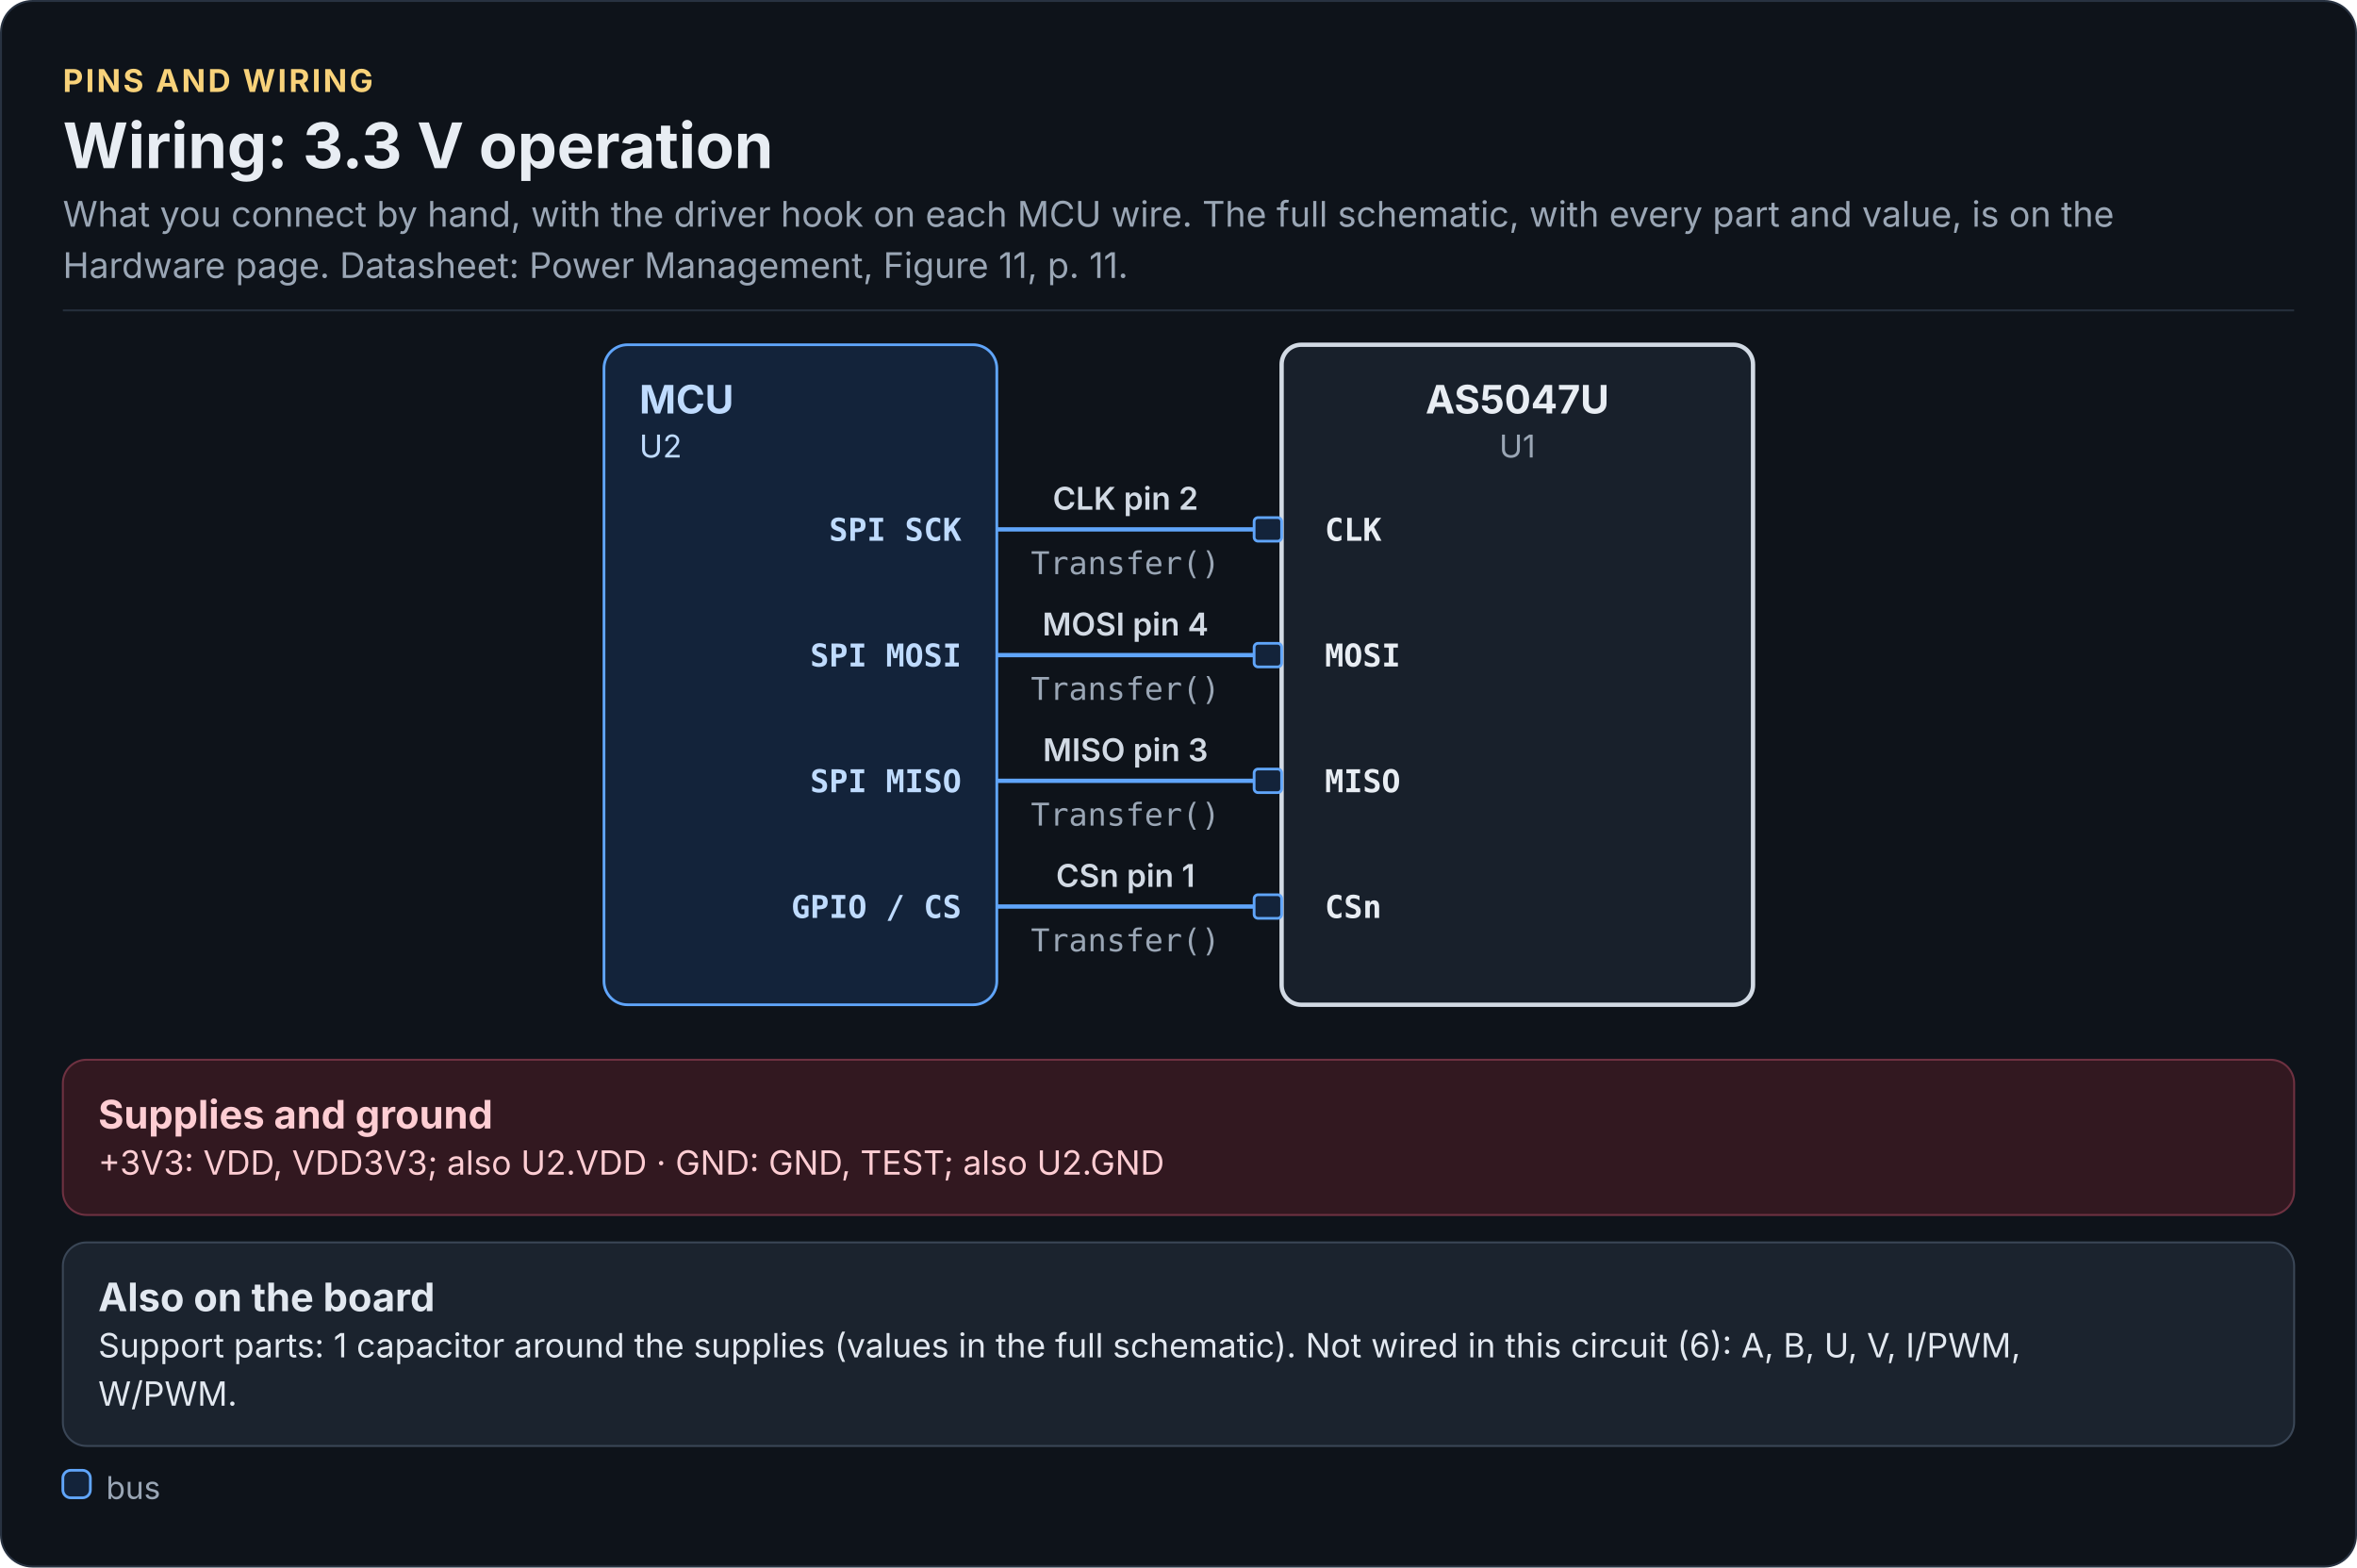
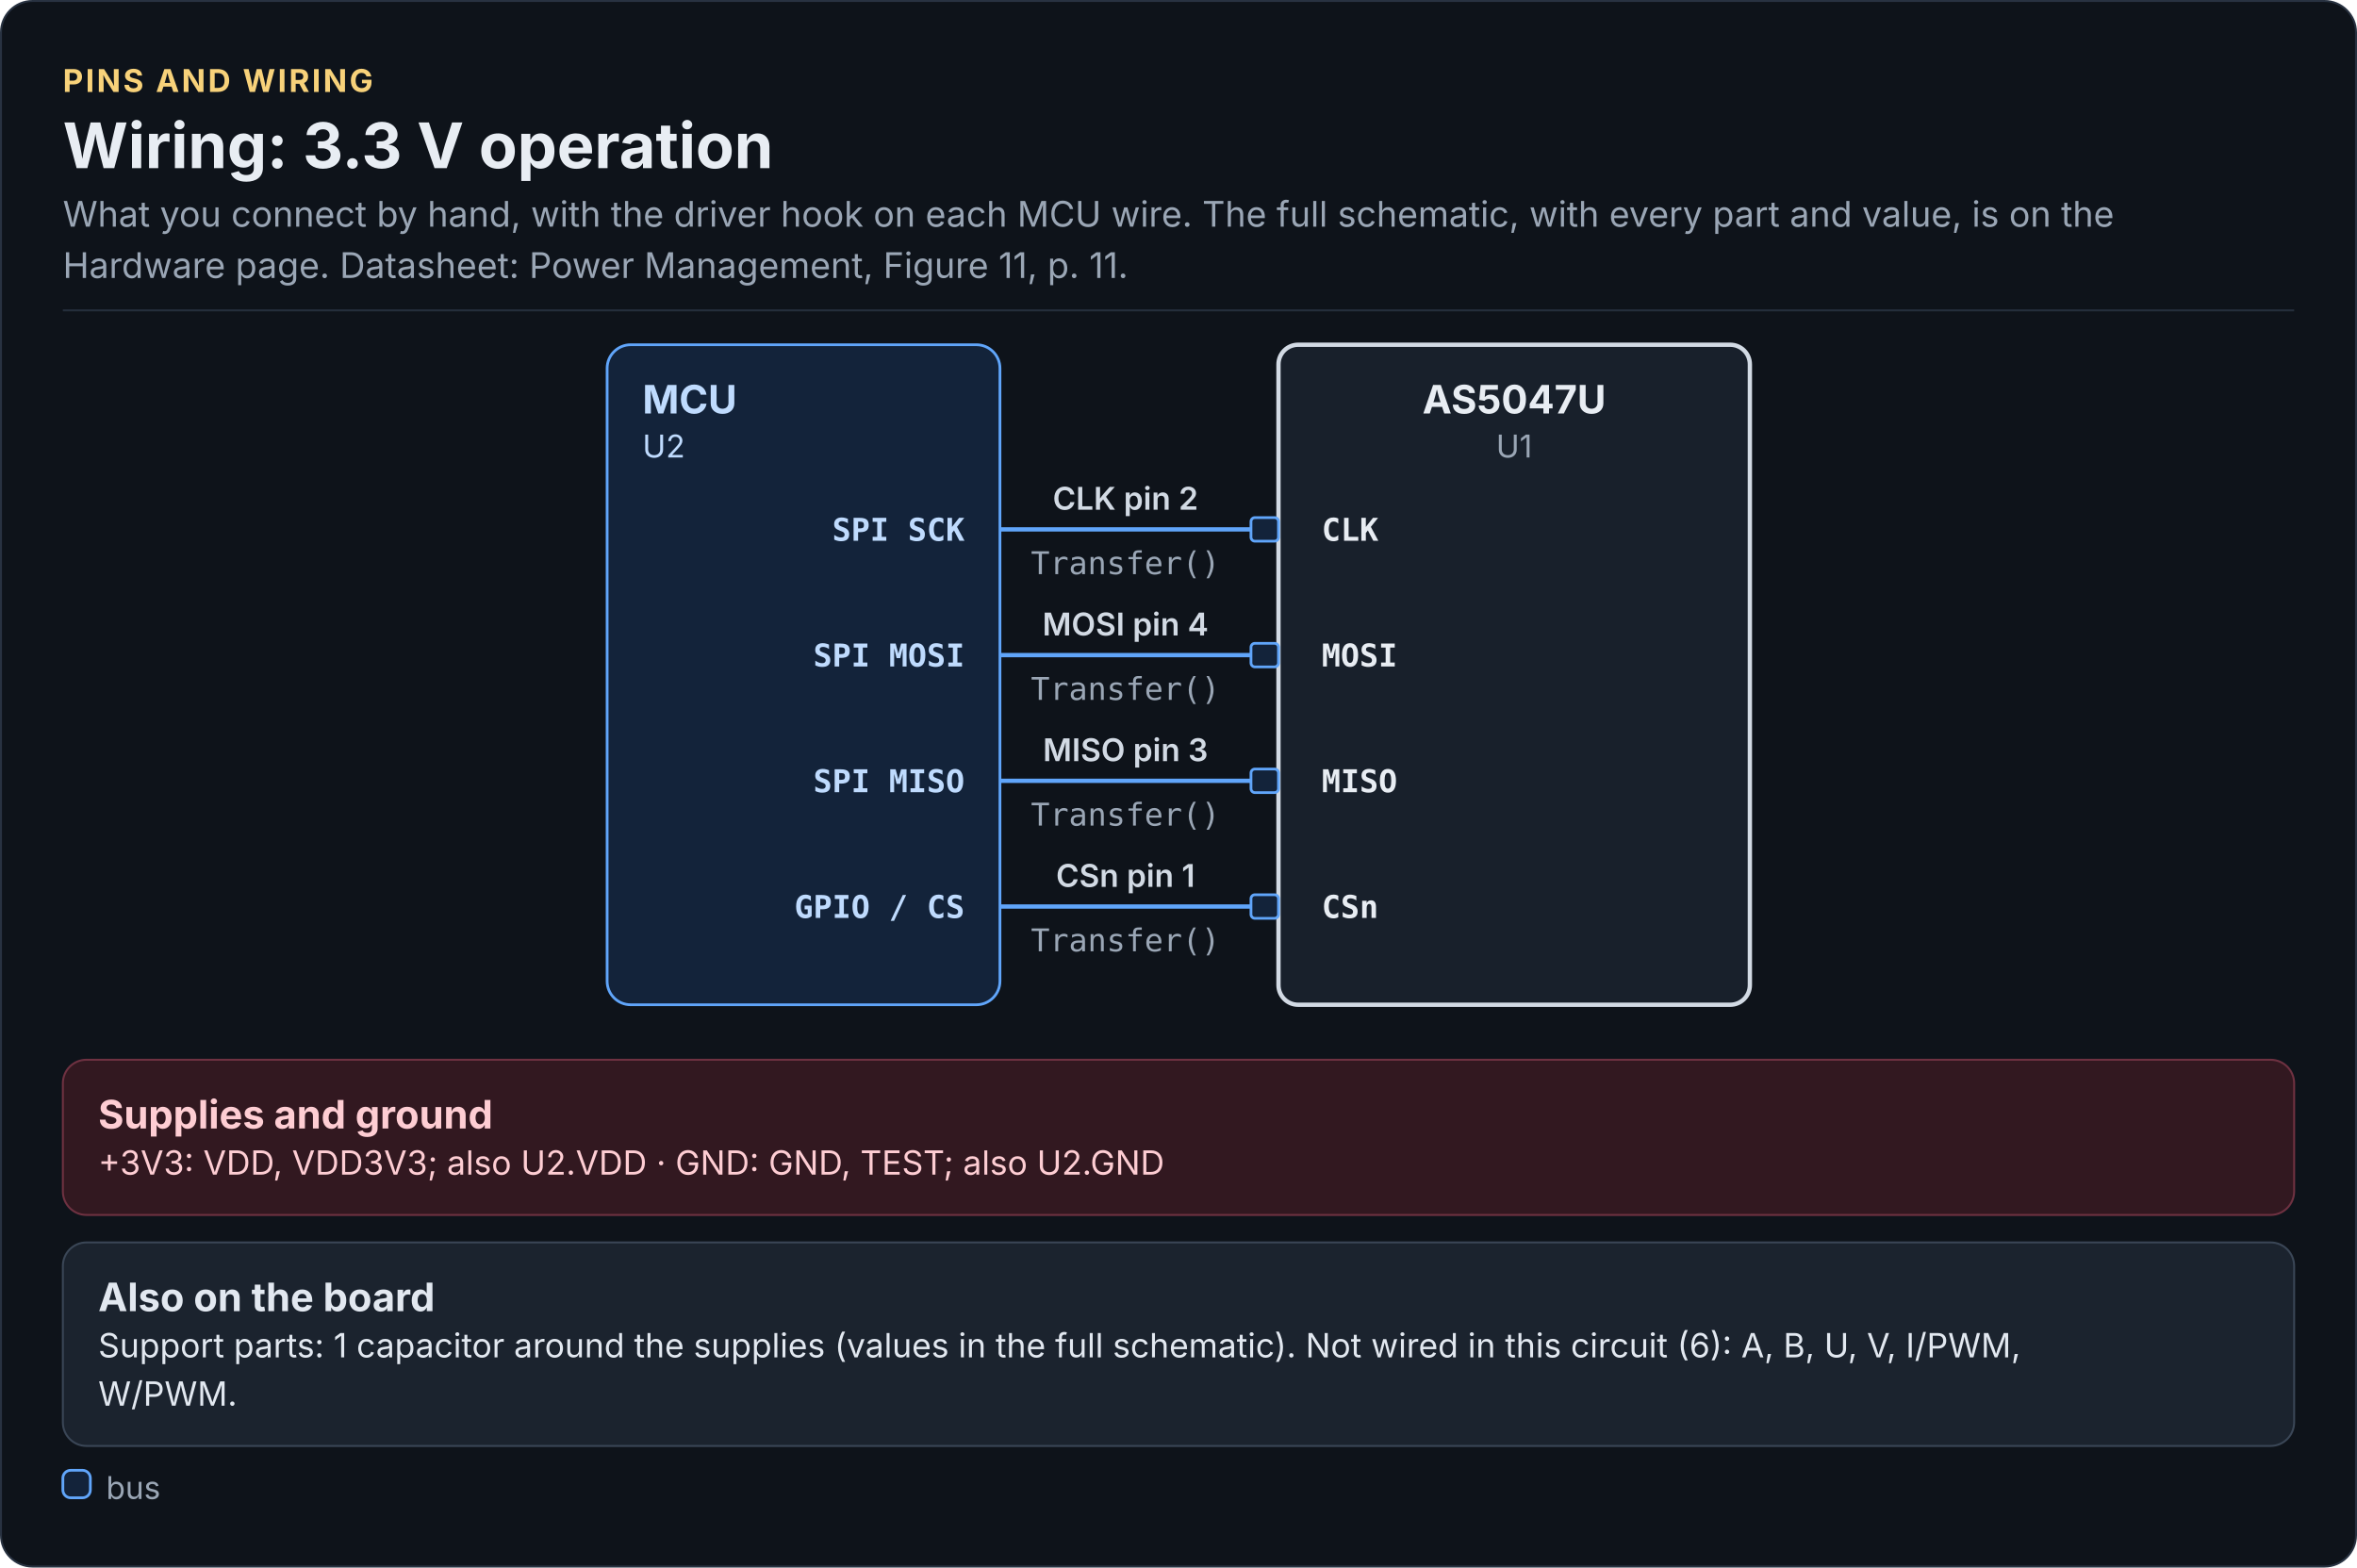
<svg xmlns="http://www.w3.org/2000/svg" width="1200" height="798" viewBox="0 0 1200 798" role="img" aria-labelledby="chip-wiring-supply-3v3-title chip-wiring-supply-3v3-desc" font-family="Inter, 'Segoe UI', Roboto, 'Helvetica Neue', Arial, sans-serif">
  <rect x="0.5" y="0.5" width="1199" height="797" rx="16" fill="#0E131A" stroke="#283241" />
  <text x="32" y="46.8" font-size="16" font-weight="700" letter-spacing="1.2" fill="#F8D27A">PINS AND WIRING</text>
  <text x="32" y="85.6" font-size="32" font-weight="700" fill="#E8EDF3">Wiring: 3.3 V operation</text>
  <text x="32" y="115.4" font-size="18" fill="#9AA6B5">What you connect by hand, with the driver hook on each MCU wire. The full schematic, with every part and value, is on the</text>
  <text x="32" y="141.5" font-size="18" fill="#9AA6B5">Hardware page. Datasheet: Power Management, Figure 11, p. 11.</text>
  <rect x="32" y="157.5" width="1136" height="1" fill="#252F3C" />
-   <path d="M507.5 269.5 L638.5 269.5" fill="none" stroke="#60A5FA" stroke-width="2.2" />
-   <path d="M507.5 333.5 L638.5 333.5" fill="none" stroke="#60A5FA" stroke-width="2.2" />
-   <path d="M507.5 397.5 L638.5 397.5" fill="none" stroke="#60A5FA" stroke-width="2.2" />
-   <path d="M507.5 461.5 L638.5 461.5" fill="none" stroke="#60A5FA" stroke-width="2.2" />
-   <rect x="652.5" y="175.5" width="240" height="336" rx="10" fill="#18202B" stroke="#D2DAE4" stroke-width="2.2" />
-   <rect x="307.5" y="175.5" width="200" height="336" rx="12" fill="#13233A" stroke="#60A5FA" stroke-width="1.4" />
+   <path d="M509.1 269.5 L636.9 269.5" fill="none" stroke="#60A5FA" stroke-width="2.2" />
+   <path d="M509.1 333.5 L636.9 333.5" fill="none" stroke="#60A5FA" stroke-width="2.2" />
+   <path d="M509.1 397.5 L636.9 397.5" fill="none" stroke="#60A5FA" stroke-width="2.2" />
+   <path d="M509.1 461.5 L636.9 461.5" fill="none" stroke="#60A5FA" stroke-width="2.2" />
+   <rect x="650.9" y="175.5" width="240" height="336" rx="10" fill="#18202B" stroke="#D2DAE4" stroke-width="2.2" />
+   <rect x="309.1" y="175.5" width="200" height="336" rx="12" fill="#13233A" stroke="#60A5FA" stroke-width="1.4" />
  <rect x="32" y="539.5" width="1136" height="79" rx="12" fill="#321820" stroke="#6E3141" stroke-width="1" />
  <rect x="32" y="632.5" width="1136" height="103.6" rx="12" fill="#1B232E" stroke="#3A4656" stroke-width="1" />
-   <text x="772.5" y="210.5" font-size="20" font-weight="700" text-anchor="middle" fill="#E8EDF3">AS5047U</text>
-   <text x="772.5" y="232.9" font-size="16" text-anchor="middle" fill="#9AA6B5">U1</text>
-   <text x="325.5" y="210.5" font-size="20" font-weight="700" fill="#BFDBFE">MCU</text>
-   <text x="325.5" y="232.9" font-size="16" fill="#BFDBFE">U2</text>
-   <text x="489.5" y="275.3" font-size="16" font-weight="600" font-family="'JetBrains Mono', 'SFMono-Regular', Menlo, Consolas, monospace" text-anchor="end" fill="#BFDBFE">SPI SCK</text>
-   <text x="674.5" y="275.3" font-size="16" font-weight="700" font-family="'JetBrains Mono', 'SFMono-Regular', Menlo, Consolas, monospace" fill="#E8EDF3">CLK</text>
-   <rect x="638.5" y="263.5" width="14" height="12" rx="2" fill="#13233A" stroke="#60A5FA" stroke-width="1.4" />
+   <text x="770.9" y="210.5" font-size="20" font-weight="700" text-anchor="middle" fill="#E8EDF3">AS5047U</text>
+   <text x="770.9" y="232.9" font-size="16" text-anchor="middle" fill="#9AA6B5">U1</text>
+   <text x="327.1" y="210.5" font-size="20" font-weight="700" fill="#BFDBFE">MCU</text>
+   <text x="327.1" y="232.9" font-size="16" fill="#BFDBFE">U2</text>
+   <text x="491.1" y="275.3" font-size="16" font-weight="600" font-family="'JetBrains Mono', 'SFMono-Regular', Menlo, Consolas, monospace" text-anchor="end" fill="#BFDBFE">SPI SCK</text>
+   <text x="672.9" y="275.3" font-size="16" font-weight="700" font-family="'JetBrains Mono', 'SFMono-Regular', Menlo, Consolas, monospace" fill="#E8EDF3">CLK</text>
+   <rect x="636.9" y="263.5" width="14" height="12" rx="2" fill="#13233A" stroke="#60A5FA" stroke-width="1.4" />
  <text x="573" y="259.5" font-size="16" font-weight="600" text-anchor="middle" fill="#D2DAE4">CLK  pin 2</text>
  <text x="573" y="292.3" font-size="16" font-family="'JetBrains Mono', 'SFMono-Regular', Menlo, Consolas, monospace" text-anchor="middle" fill="#9AA6B5">Transfer()</text>
-   <text x="489.5" y="339.3" font-size="16" font-weight="600" font-family="'JetBrains Mono', 'SFMono-Regular', Menlo, Consolas, monospace" text-anchor="end" fill="#BFDBFE">SPI MOSI</text>
-   <text x="674.5" y="339.3" font-size="16" font-weight="700" font-family="'JetBrains Mono', 'SFMono-Regular', Menlo, Consolas, monospace" fill="#E8EDF3">MOSI</text>
-   <rect x="638.5" y="327.5" width="14" height="12" rx="2" fill="#13233A" stroke="#60A5FA" stroke-width="1.4" />
+   <text x="491.1" y="339.3" font-size="16" font-weight="600" font-family="'JetBrains Mono', 'SFMono-Regular', Menlo, Consolas, monospace" text-anchor="end" fill="#BFDBFE">SPI MOSI</text>
+   <text x="672.9" y="339.3" font-size="16" font-weight="700" font-family="'JetBrains Mono', 'SFMono-Regular', Menlo, Consolas, monospace" fill="#E8EDF3">MOSI</text>
+   <rect x="636.9" y="327.5" width="14" height="12" rx="2" fill="#13233A" stroke="#60A5FA" stroke-width="1.4" />
  <text x="573" y="323.5" font-size="16" font-weight="600" text-anchor="middle" fill="#D2DAE4">MOSI  pin 4</text>
  <text x="573" y="356.3" font-size="16" font-family="'JetBrains Mono', 'SFMono-Regular', Menlo, Consolas, monospace" text-anchor="middle" fill="#9AA6B5">Transfer()</text>
-   <text x="489.5" y="403.3" font-size="16" font-weight="600" font-family="'JetBrains Mono', 'SFMono-Regular', Menlo, Consolas, monospace" text-anchor="end" fill="#BFDBFE">SPI MISO</text>
-   <text x="674.5" y="403.3" font-size="16" font-weight="700" font-family="'JetBrains Mono', 'SFMono-Regular', Menlo, Consolas, monospace" fill="#E8EDF3">MISO</text>
-   <rect x="638.5" y="391.5" width="14" height="12" rx="2" fill="#13233A" stroke="#60A5FA" stroke-width="1.4" />
+   <text x="491.1" y="403.3" font-size="16" font-weight="600" font-family="'JetBrains Mono', 'SFMono-Regular', Menlo, Consolas, monospace" text-anchor="end" fill="#BFDBFE">SPI MISO</text>
+   <text x="672.9" y="403.3" font-size="16" font-weight="700" font-family="'JetBrains Mono', 'SFMono-Regular', Menlo, Consolas, monospace" fill="#E8EDF3">MISO</text>
+   <rect x="636.9" y="391.5" width="14" height="12" rx="2" fill="#13233A" stroke="#60A5FA" stroke-width="1.4" />
  <text x="573" y="387.5" font-size="16" font-weight="600" text-anchor="middle" fill="#D2DAE4">MISO  pin 3</text>
  <text x="573" y="420.3" font-size="16" font-family="'JetBrains Mono', 'SFMono-Regular', Menlo, Consolas, monospace" text-anchor="middle" fill="#9AA6B5">Transfer()</text>
-   <text x="489.5" y="467.3" font-size="16" font-weight="600" font-family="'JetBrains Mono', 'SFMono-Regular', Menlo, Consolas, monospace" text-anchor="end" fill="#BFDBFE">GPIO / CS</text>
-   <text x="674.5" y="467.3" font-size="16" font-weight="700" font-family="'JetBrains Mono', 'SFMono-Regular', Menlo, Consolas, monospace" fill="#E8EDF3">CSn</text>
-   <rect x="638.5" y="455.5" width="14" height="12" rx="2" fill="#13233A" stroke="#60A5FA" stroke-width="1.4" />
+   <text x="491.1" y="467.3" font-size="16" font-weight="600" font-family="'JetBrains Mono', 'SFMono-Regular', Menlo, Consolas, monospace" text-anchor="end" fill="#BFDBFE">GPIO / CS</text>
+   <text x="672.9" y="467.3" font-size="16" font-weight="700" font-family="'JetBrains Mono', 'SFMono-Regular', Menlo, Consolas, monospace" fill="#E8EDF3">CSn</text>
+   <rect x="636.9" y="455.5" width="14" height="12" rx="2" fill="#13233A" stroke="#60A5FA" stroke-width="1.4" />
  <text x="573" y="451.5" font-size="16" font-weight="600" text-anchor="middle" fill="#D2DAE4">CSn  pin 1</text>
  <text x="573" y="484.3" font-size="16" font-family="'JetBrains Mono', 'SFMono-Regular', Menlo, Consolas, monospace" text-anchor="middle" fill="#9AA6B5">Transfer()</text>
  <text x="50" y="574.5" font-size="20" font-weight="700" fill="#FECDD3">Supplies and ground</text>
  <text x="50" y="598" font-size="17" fill="#FECDD3">+3V3: VDD, VDD3V3; also U2.VDD · GND: GND, TEST; also U2.GND</text>
  <text x="50" y="667.5" font-size="20" font-weight="700" fill="#E2E8F0">Also on the board</text>
  <text x="50" y="691" font-size="17" fill="#E2E8F0">Support parts: 1 capacitor around the supplies (values in the full schematic). Not wired in this circuit (6): A, B, U, V, I/PWM,</text>
  <text x="50" y="715.6" font-size="17" fill="#E2E8F0">W/PWM.</text>
  <rect x="32" y="748.5" width="14" height="14" rx="4" fill="#13233A" stroke="#60A5FA" stroke-width="1.4" />
  <text x="54" y="763.1" font-size="16" fill="#9AA6B5">bus</text>
</svg>
